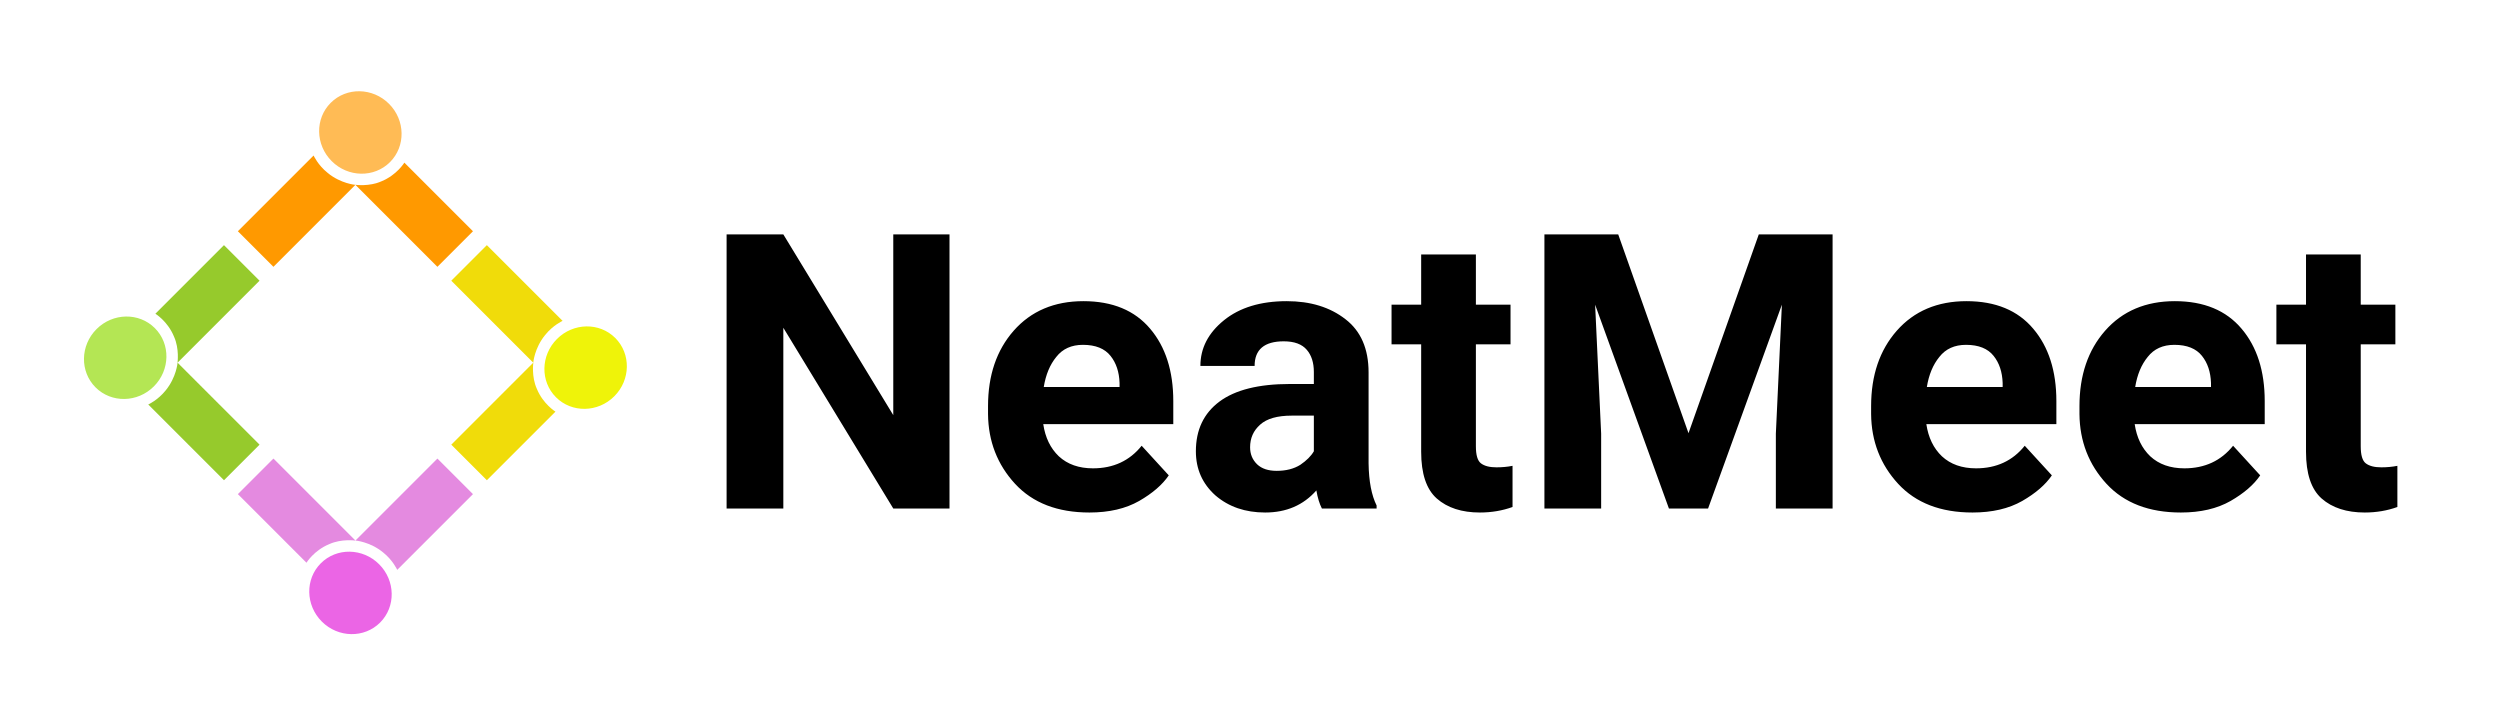
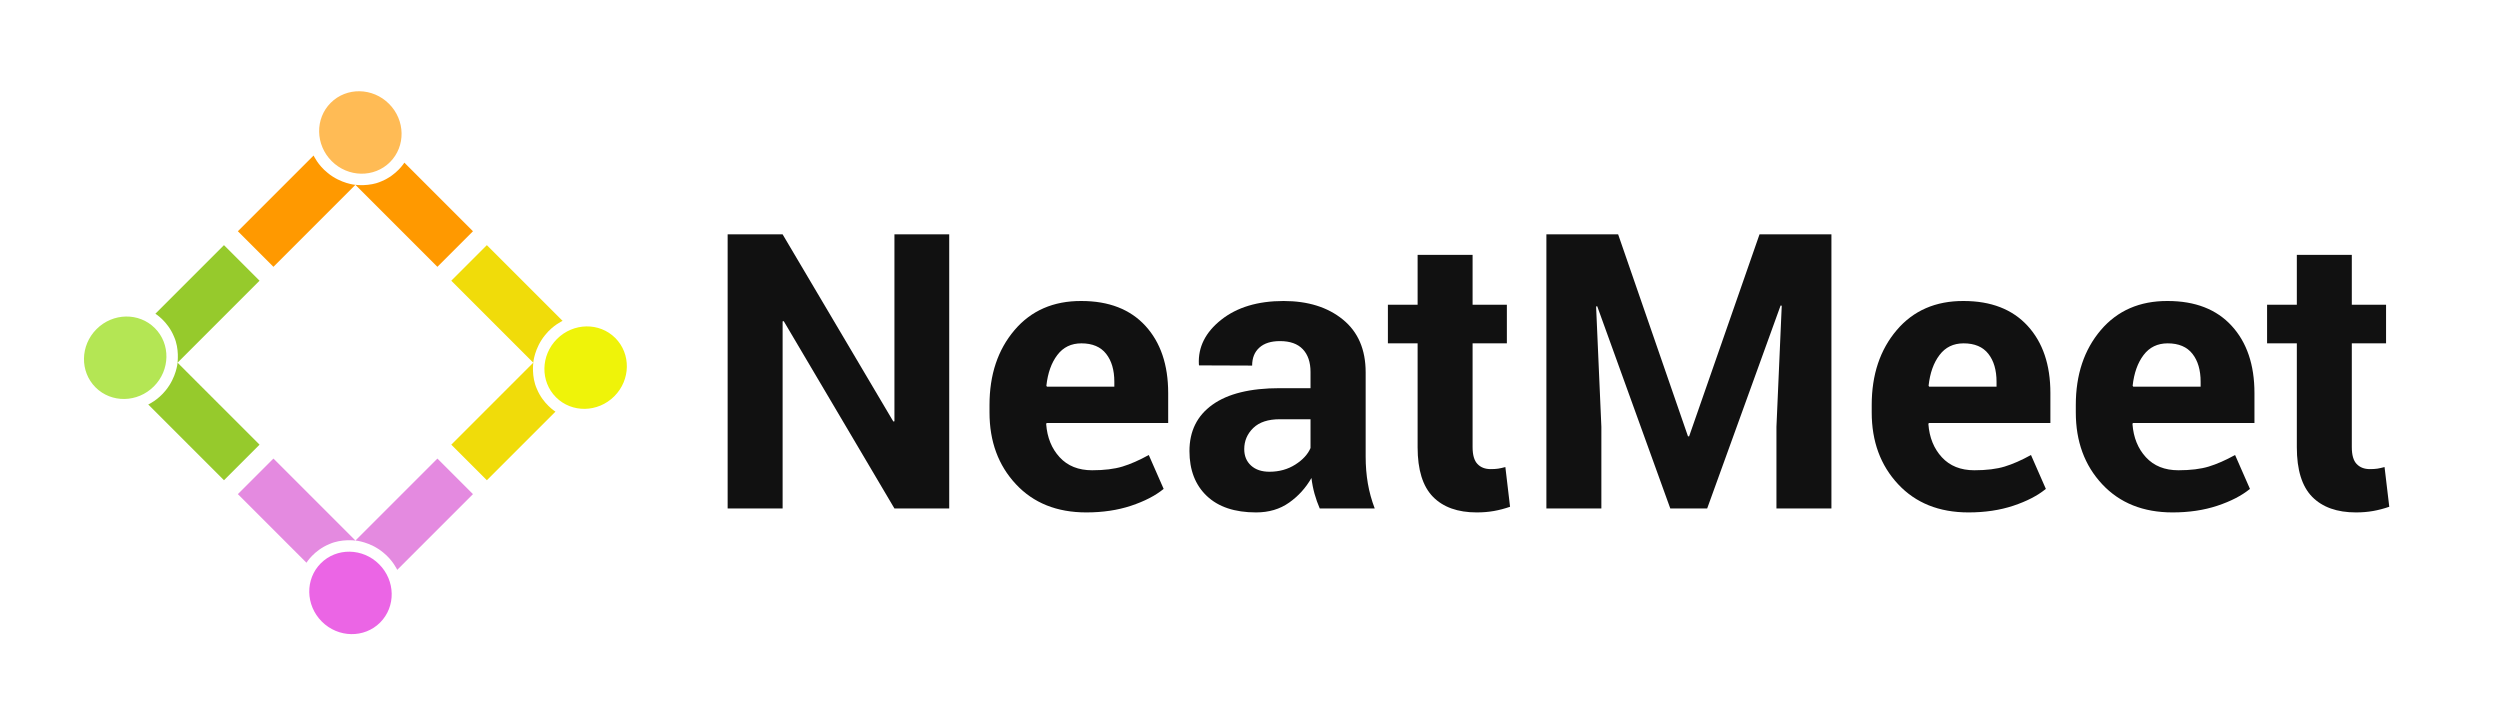
<svg xmlns="http://www.w3.org/2000/svg" width="100%" height="100%" viewBox="0 0 224 64" version="1.1" xml:space="preserve" style="fill-rule:evenodd;clip-rule:evenodd;stroke-linejoin:round;stroke-miterlimit:1.414;">
  <g transform="matrix(0.2504,0,0,0.2504,5.64048,6.12907)">
    <path d="M57.618,147.366L30.519,120.266C30.519,120.266 33.941,118.739 36.77,115.203C40.615,110.503 41.012,105.304 41.012,105.304L70.346,134.638L57.618,147.366Z" style="fill:rgb(150,202,44);fill-rule:nonzero;" />
  </g>
  <g transform="matrix(0.2504,0,0,0.2504,5.64048,6.12907)">
    <path d="M70.346,75.97L40.987,105.329C40.987,105.329 41.719,100.354 39.739,95.97C37.477,90.455 33.071,87.789 33.071,87.789L57.618,63.242L70.346,75.97Z" style="fill:rgb(150,202,44);fill-rule:nonzero;" />
  </g>
  <g transform="matrix(0.17706,-0.17706,0.17706,0.17706,-11.058,17.6663)">
    <ellipse cx="22.274" cy="103.536" rx="15" ry="14.5" style="fill:rgb(180,230,84);" />
  </g>
  <g transform="matrix(0.2504,0,0,0.2504,5.64048,6.12907)">
    <path d="M146.714,152.337L119.614,179.437C119.614,179.437 118.087,176.014 114.551,173.186C109.851,169.34 104.652,168.943 104.652,168.943L133.986,139.609L146.714,152.337Z" style="fill:rgb(228,138,224);fill-rule:nonzero;" />
  </g>
  <g transform="matrix(0.2504,0,0,0.2504,5.64048,6.12907)">
    <path d="M75.318,139.609L104.677,168.968C104.677,168.968 99.702,168.236 95.318,170.216C89.803,172.479 87.137,176.884 87.137,176.884L62.59,152.337L75.318,139.609Z" style="fill:rgb(228,138,224);fill-rule:nonzero;" />
  </g>
  <g transform="matrix(-0.17706,-0.17706,0.17706,-0.17706,16.3883,104.572)">
    <ellipse cx="102.884" cy="187.682" rx="15" ry="14.5" style="fill:rgb(235,101,229);" />
  </g>
  <g transform="matrix(0.2504,0,0,0.2504,5.64048,6.12907)">
    <path d="M151.685,63.242L178.785,90.341C178.785,90.341 175.363,91.869 172.534,95.404C168.688,100.105 168.291,105.304 168.291,105.304L138.957,75.97L151.685,63.242Z" style="fill:rgb(240,220,10);fill-rule:nonzero;" />
  </g>
  <g transform="matrix(0.2504,0,0,0.2504,5.64048,6.12907)">
    <path d="M138.957,134.638L168.316,105.279C168.316,105.279 167.584,110.253 169.564,114.638C171.827,120.153 176.233,122.818 176.233,122.818L151.685,147.366L138.957,134.638Z" style="fill:rgb(240,220,10);fill-rule:nonzero;" />
  </g>
  <g transform="matrix(-0.17706,0.17706,-0.17706,-0.17706,104.546,18.7822)">
    <ellipse cx="187.03" cy="107.071" rx="15" ry="14.5" style="fill:rgb(239,243,9);" />
  </g>
  <g transform="matrix(0.2504,0,0,0.2504,5.64048,6.12907)">
    <path d="M62.59,58.27L89.689,31.171C89.689,31.171 91.217,34.593 94.752,37.421C99.453,41.267 104.652,41.664 104.652,41.664L75.318,70.998L62.59,58.27Z" style="fill:rgb(255,153,0);fill-rule:nonzero;" />
  </g>
  <g transform="matrix(0.2504,0,0,0.2504,5.64048,6.12907)">
    <path d="M133.986,70.998L104.627,41.639C104.627,41.639 109.602,42.371 113.986,40.391C119.501,38.128 122.167,33.723 122.167,33.723L146.714,58.27L133.986,70.998Z" style="fill:rgb(255,153,0);fill-rule:nonzero;" />
  </g>
  <g transform="matrix(0.17706,0.17706,-0.17706,0.17706,17.5046,-11.0322)">
    <ellipse cx="106.42" cy="22.926" rx="15" ry="14.5" style="fill:rgb(255,187,85);" />
  </g>
-   <g transform="matrix(2.87889,0,0,2.87889,-119.697,-105.209)">
-     <text x="63.427px" y="52.37px" style="font-family:'Roboto-Bold', 'Roboto';font-weight:700;font-size:12px;">NeatMeet</text>
+   <g transform="matrix(2.87889,0,0,2.87889,62.9024,45.5585)">
+     <path d="M7.693,0L5.988,0L2.543,-5.83L2.508,-5.824L2.508,0L0.797,0L0.797,-8.531L2.508,-8.531L5.953,-2.707L5.988,-2.713L5.988,-8.531L7.693,-8.531L7.693,0Z" style="fill:rgb(17,17,17);fill-rule:nonzero;" />
+     <path d="M11.959,0.123C11.045,0.123 10.314,-0.17 9.768,-0.756C9.221,-1.342 8.947,-2.086 8.947,-2.988L8.947,-3.223C8.947,-4.164 9.206,-4.939 9.724,-5.549C10.241,-6.158 10.936,-6.461 11.807,-6.457C12.662,-6.457 13.326,-6.199 13.799,-5.684C14.271,-5.168 14.508,-4.471 14.508,-3.592L14.508,-2.66L10.723,-2.66L10.711,-2.625C10.742,-2.207 10.882,-1.863 11.13,-1.594C11.378,-1.324 11.715,-1.189 12.141,-1.189C12.52,-1.189 12.834,-1.228 13.084,-1.304C13.334,-1.38 13.607,-1.5 13.904,-1.664L14.367,-0.609C14.109,-0.398 13.771,-0.224 13.354,-0.085C12.936,0.054 12.471,0.123 11.959,0.123ZM11.807,-5.139C11.49,-5.139 11.24,-5.018 11.057,-4.775C10.873,-4.533 10.76,-4.215 10.717,-3.82L10.734,-3.791L12.832,-3.791L12.832,-3.943C12.832,-4.307 12.747,-4.597 12.577,-4.813C12.407,-5.03 12.15,-5.139 11.807,-5.139Z" style="fill:rgb(17,17,17);fill-rule:nonzero;" />
+     <path d="M19.225,0C19.162,-0.145 19.108,-0.297 19.063,-0.457C19.019,-0.617 18.986,-0.781 18.967,-0.949C18.791,-0.641 18.56,-0.385 18.272,-0.182C17.985,0.021 17.643,0.123 17.244,0.123C16.58,0.123 16.068,-0.048 15.709,-0.39C15.35,-0.731 15.17,-1.197 15.17,-1.787C15.17,-2.408 15.409,-2.89 15.888,-3.231C16.366,-3.573 17.064,-3.744 17.982,-3.744L18.938,-3.744L18.938,-4.248C18.938,-4.553 18.857,-4.789 18.697,-4.957C18.537,-5.125 18.301,-5.209 17.988,-5.209C17.711,-5.209 17.497,-5.142 17.347,-5.007C17.196,-4.872 17.121,-4.686 17.121,-4.447L15.469,-4.453L15.463,-4.488C15.436,-5.023 15.668,-5.485 16.16,-5.874C16.652,-6.263 17.299,-6.457 18.1,-6.457C18.857,-6.457 19.473,-6.265 19.945,-5.88C20.418,-5.495 20.654,-4.947 20.654,-4.236L20.654,-1.617C20.654,-1.32 20.677,-1.041 20.722,-0.779C20.767,-0.518 20.838,-0.258 20.936,0L19.225,0ZM17.66,-1.143C17.961,-1.143 18.229,-1.217 18.463,-1.365C18.697,-1.514 18.855,-1.686 18.938,-1.881L18.938,-2.777L17.982,-2.777C17.619,-2.777 17.344,-2.687 17.156,-2.505C16.969,-2.323 16.875,-2.104 16.875,-1.846C16.875,-1.635 16.945,-1.465 17.086,-1.336C17.227,-1.207 17.418,-1.143 17.66,-1.143Z" style="fill:rgb(17,17,17);fill-rule:nonzero;" />
+     <path d="M23.982,-7.893L23.982,-6.34L25.049,-6.34L25.049,-5.139L23.982,-5.139L23.982,-1.91C23.982,-1.664 24.033,-1.488 24.135,-1.383C24.236,-1.277 24.373,-1.225 24.545,-1.225C24.635,-1.225 24.712,-1.229 24.776,-1.239C24.841,-1.249 24.916,-1.266 25.002,-1.289L25.148,-0.053C24.977,0.006 24.809,0.05 24.645,0.079C24.48,0.108 24.303,0.123 24.111,0.123C23.521,0.123 23.067,-0.039 22.749,-0.363C22.431,-0.688 22.271,-1.201 22.271,-1.904L22.271,-5.139L21.346,-5.139L21.346,-6.34L22.271,-6.34L22.271,-7.893L23.982,-7.893Z" style="fill:rgb(17,17,17);fill-rule:nonzero;" />
+     <path d="M28.512,-8.531L30.686,-2.244L30.721,-2.244L32.912,-8.531L35.15,-8.531L35.15,0L33.439,0L33.439,-2.543L33.604,-6.311L33.568,-6.316L31.283,0L30.135,0L27.861,-6.293L27.826,-6.287L27.99,-2.543L27.99,0L26.279,0L26.279,-8.531L28.512,-8.531Z" style="fill:rgb(17,17,17);fill-rule:nonzero;" />
+     <path d="M39.416,0.123C38.502,0.123 37.771,-0.17 37.225,-0.756C36.678,-1.342 36.404,-2.086 36.404,-2.988L36.404,-3.223C36.404,-4.164 36.663,-4.939 37.181,-5.549C37.698,-6.158 38.393,-6.461 39.264,-6.457C40.119,-6.457 40.783,-6.199 41.256,-5.684C41.729,-5.168 41.965,-4.471 41.965,-3.592L41.965,-2.66L38.18,-2.66L38.168,-2.625C38.199,-2.207 38.339,-1.863 38.587,-1.594C38.835,-1.324 39.172,-1.189 39.598,-1.189C39.977,-1.189 40.291,-1.228 40.541,-1.304C40.791,-1.38 41.064,-1.5 41.361,-1.664L41.824,-0.609C41.566,-0.398 41.229,-0.224 40.811,-0.085C40.393,0.054 39.928,0.123 39.416,0.123ZM39.264,-5.139C38.947,-5.139 38.697,-5.018 38.514,-4.775C38.33,-4.533 38.217,-4.215 38.174,-3.82L38.191,-3.791L40.289,-3.791L40.289,-3.943C40.289,-4.307 40.204,-4.597 40.034,-4.813C39.864,-5.03 39.607,-5.139 39.264,-5.139Z" style="fill:rgb(17,17,17);fill-rule:nonzero;" />
+     <path d="M45.768,0.123C44.854,0.123 44.123,-0.17 43.576,-0.756C43.029,-1.342 42.756,-2.086 42.756,-2.988L42.756,-3.223C42.756,-4.164 43.015,-4.939 43.532,-5.549C44.05,-6.158 44.744,-6.461 45.615,-6.457C46.471,-6.457 47.135,-6.199 47.607,-5.684C48.08,-5.168 48.316,-4.471 48.316,-3.592L48.316,-2.66L44.531,-2.66L44.52,-2.625C44.551,-2.207 44.69,-1.863 44.938,-1.594C45.187,-1.324 45.523,-1.189 45.949,-1.189C46.328,-1.189 46.643,-1.228 46.893,-1.304C47.143,-1.38 47.416,-1.5 47.713,-1.664L48.176,-0.609C47.918,-0.398 47.58,-0.224 47.162,-0.085C46.744,0.054 46.279,0.123 45.768,0.123ZM45.615,-5.139C45.299,-5.139 45.049,-5.018 44.865,-4.775C44.682,-4.533 44.568,-4.215 44.525,-3.82L44.543,-3.791L46.641,-3.791L46.641,-3.943C46.641,-4.307 46.556,-4.597 46.386,-4.813C46.216,-5.03 45.959,-5.139 45.615,-5.139Z" style="fill:rgb(17,17,17);fill-rule:nonzero;" />
+     <path d="M51.346,-7.893L51.346,-6.34L52.412,-6.34L52.412,-5.139L51.346,-5.139L51.346,-1.91C51.346,-1.664 51.396,-1.488 51.498,-1.383C51.6,-1.277 51.736,-1.225 51.908,-1.225C51.998,-1.225 52.075,-1.229 52.14,-1.239C52.204,-1.249 52.279,-1.266 52.365,-1.289L52.512,-0.053C52.34,0.006 52.172,0.05 52.008,0.079C51.844,0.108 51.666,0.123 51.475,0.123C50.885,0.123 50.431,-0.039 50.112,-0.363C49.794,-0.688 49.635,-1.201 49.635,-1.904L49.635,-5.139L48.709,-5.139L48.709,-6.34L49.635,-6.34L49.635,-7.893L51.346,-7.893Z" style="fill:rgb(17,17,17);fill-rule:nonzero;" />
  </g>
</svg>
